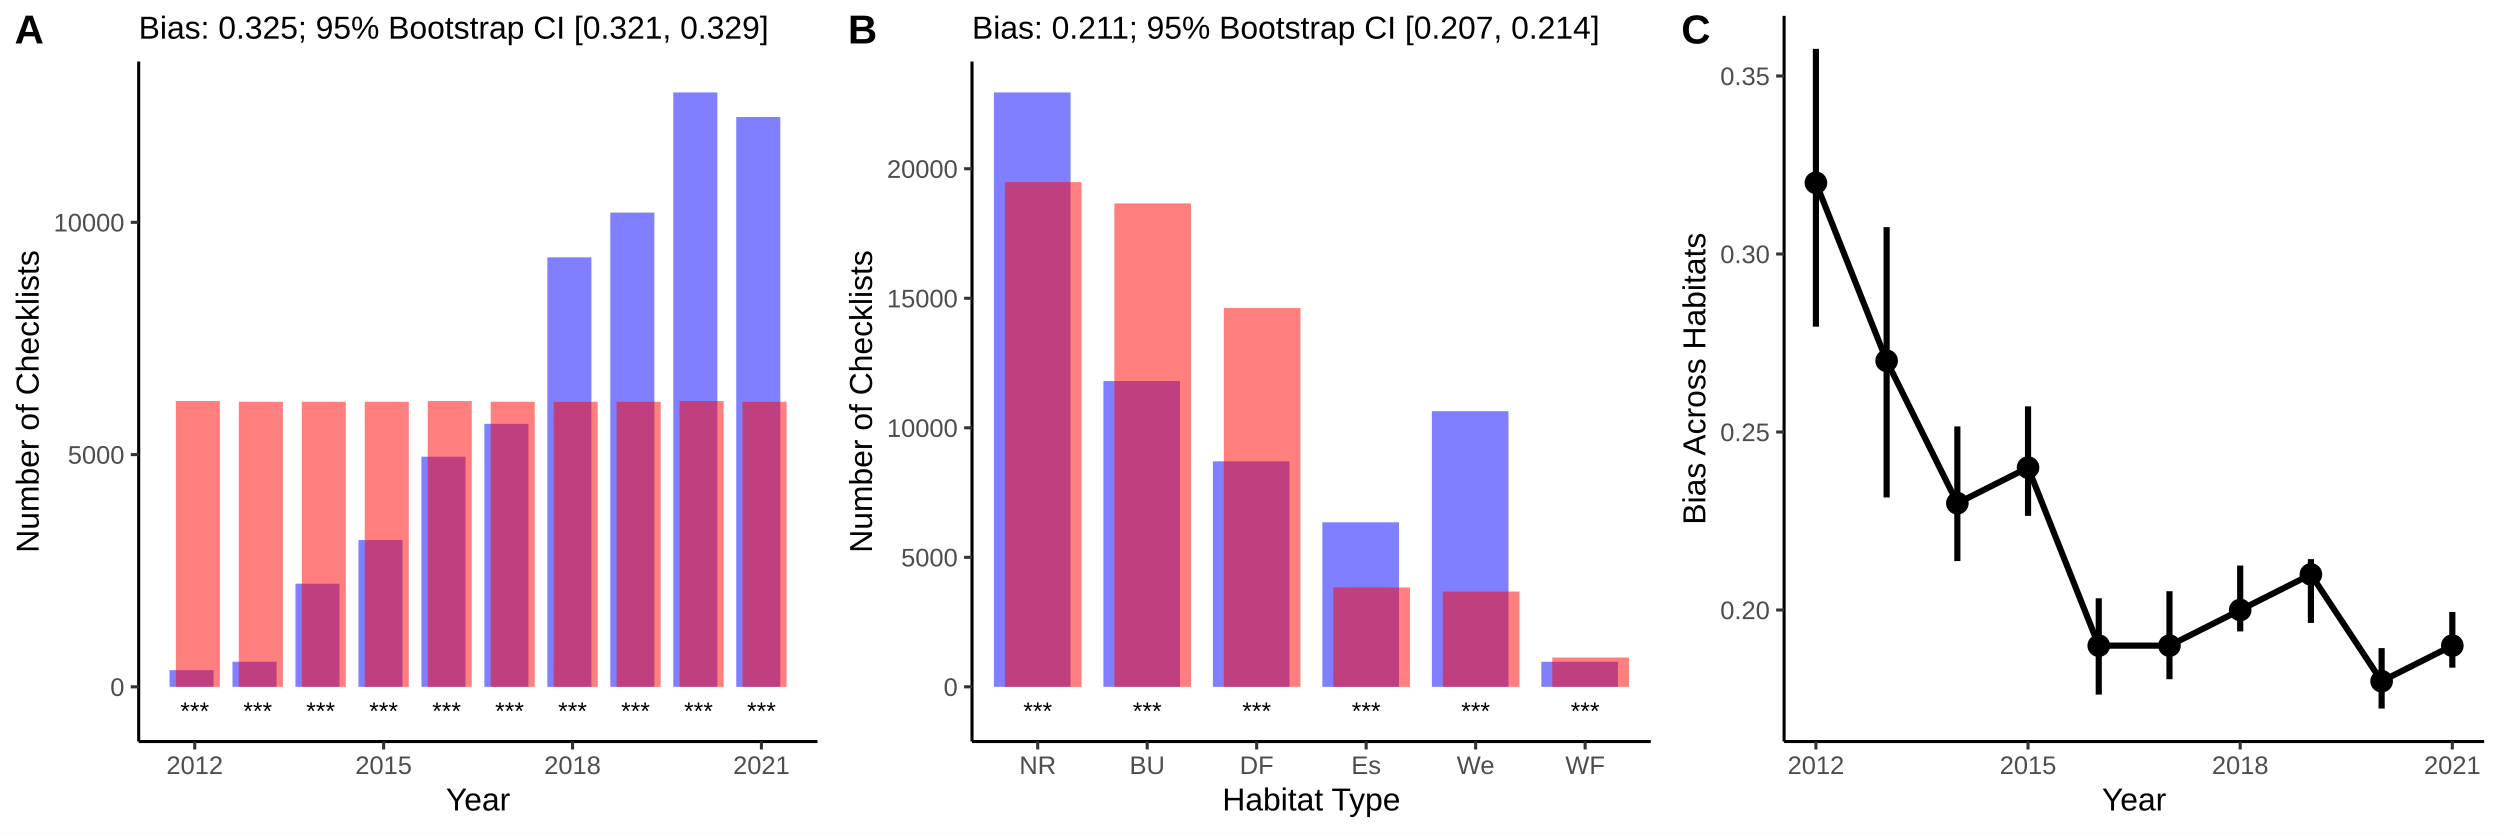
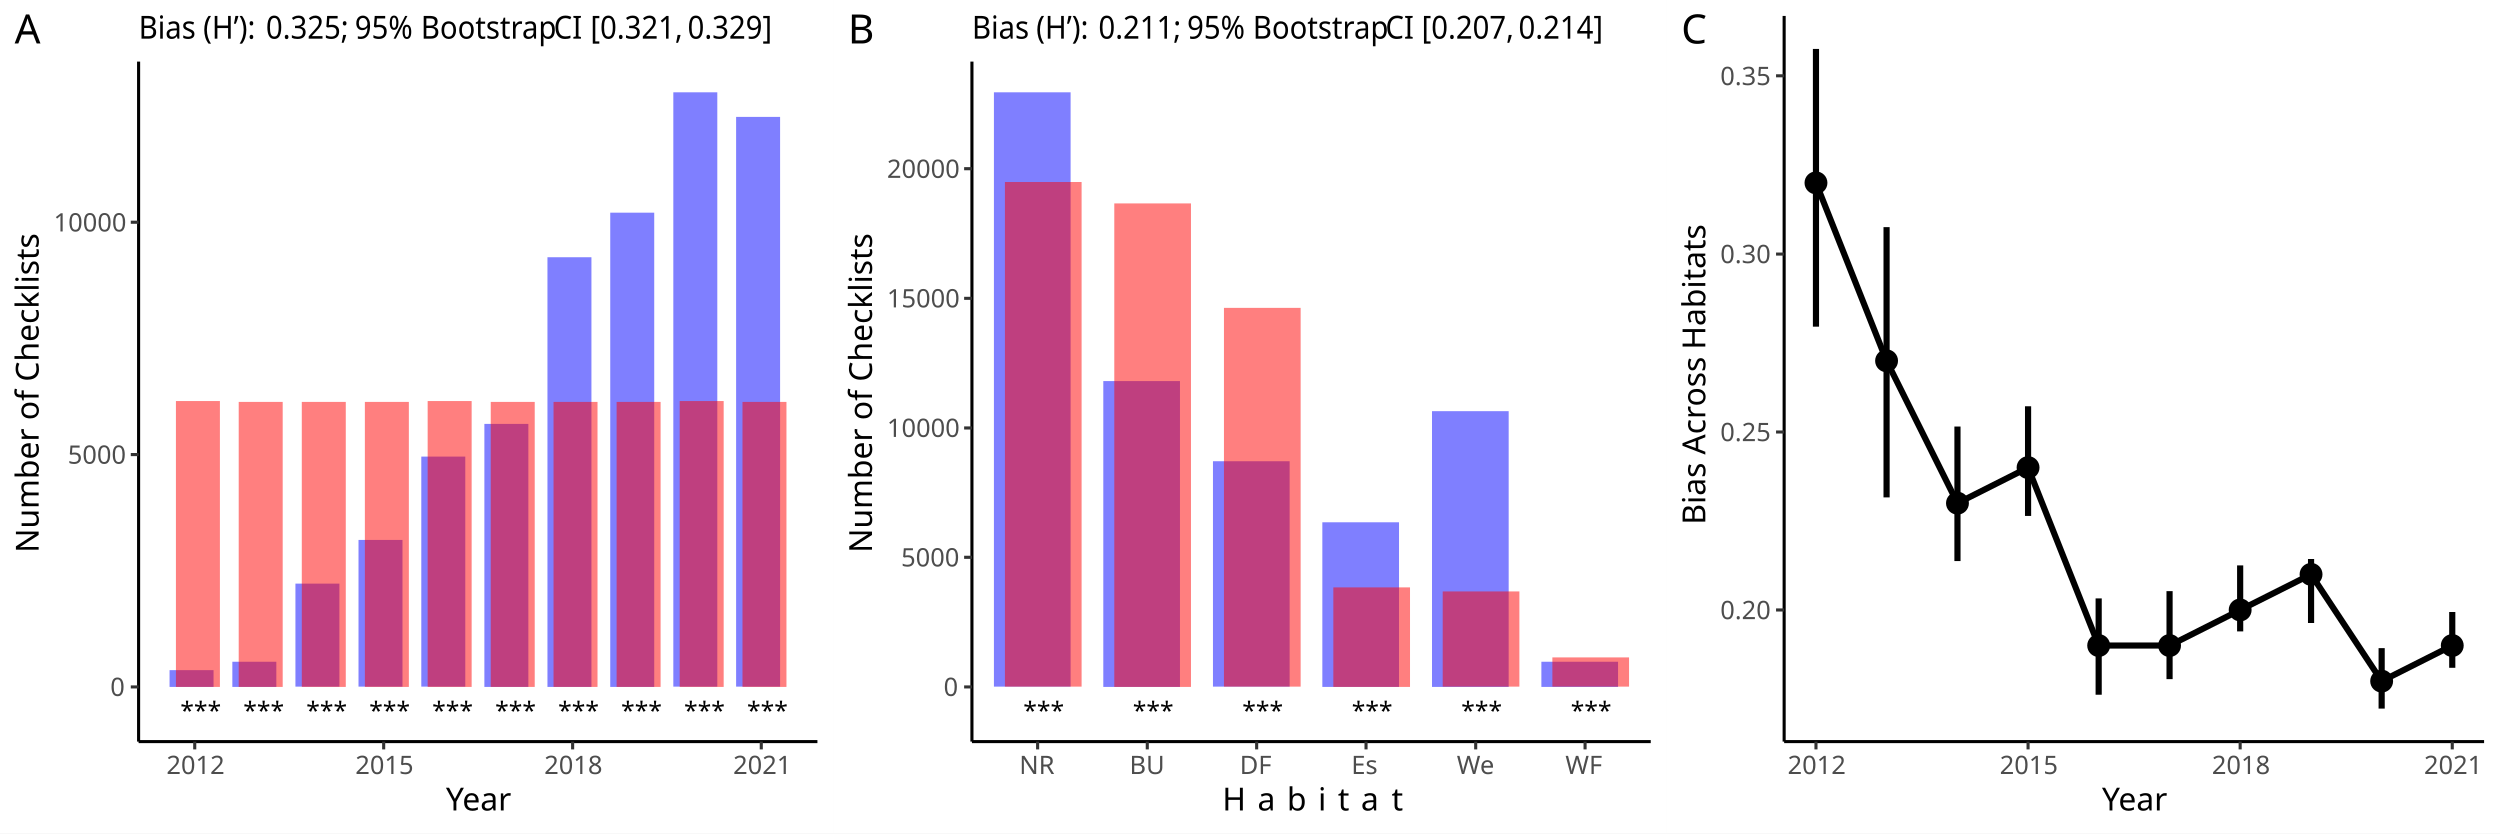
- <svg xmlns="http://www.w3.org/2000/svg" class="svglite" width="864.00pt" height="288.00pt" viewBox="0 0 864.00 288.00">
-   <defs>
-     <style type="text/css">
-     .svglite line, .svglite polyline, .svglite polygon, .svglite path, .svglite rect, .svglite circle {
-       fill: none;
-       stroke: #000000;
-       stroke-linecap: round;
-       stroke-linejoin: round;
-       stroke-miterlimit: 10.00;
-     }
-     .svglite text {
-       white-space: pre;
-     }
-   </style>
-   </defs>
-   <rect width="100%" height="100%" style="stroke: none; fill: none;" />
-   <defs>
-     <clipPath id="cpMC4wMHw4NjQuMDB8MC4wMHwyODguMDA=">
-       <rect x="0.00" y="0.00" width="864.00" height="288.00" />
-     </clipPath>
-   </defs>
-   <g clip-path="url(#cpMC4wMHw4NjQuMDB8MC4wMHwyODguMDA=)">
- </g>
-   <defs>
-     <clipPath id="cpMC4wMHwyODguMDB8MC4wMHwyODguMDA=">
-       <rect x="0.00" y="0.00" width="288.00" height="288.00" />
-     </clipPath>
-   </defs>
-   <g clip-path="url(#cpMC4wMHwyODguMDB8MC4wMHwyODguMDA=)">
-     <rect x="0.00" y="0.00" width="288.00" height="288.00" style="stroke-width: 1.07; stroke: #FFFFFF; fill: #FFFFFF;" />
-   </g>
-   <g clip-path="url(#cpMC4wMHw4NjQuMDB8MC4wMHwyODguMDA=)">
- </g>
-   <defs>
-     <clipPath id="cpNDcuOTN8MjgyLjUyfDIxLjI2fDI1Ni4yNw==">
-       <rect x="47.93" y="21.26" width="234.59" height="235.02" />
-     </clipPath>
-   </defs>
-   <g clip-path="url(#cpNDcuOTN8MjgyLjUyfDIxLjI2fDI1Ni4yNw==)">
-     <rect x="47.93" y="21.26" width="234.59" height="235.02" style="stroke-width: 1.07; stroke: none; fill: #FFFFFF;" />
-     <rect x="58.59" y="231.61" width="15.23" height="5.76" style="stroke-width: 1.07; stroke: none; stroke-linecap: butt; stroke-linejoin: miter; fill: #0000FF; fill-opacity: 0.50;" />
-     <rect x="80.35" y="228.70" width="15.23" height="8.67" style="stroke-width: 1.07; stroke: none; stroke-linecap: butt; stroke-linejoin: miter; fill: #0000FF; fill-opacity: 0.50;" />
-     <rect x="102.11" y="201.72" width="15.23" height="35.65" style="stroke-width: 1.07; stroke: none; stroke-linecap: butt; stroke-linejoin: miter; fill: #0000FF; fill-opacity: 0.50;" />
-     <rect x="123.88" y="186.64" width="15.23" height="50.73" style="stroke-width: 1.07; stroke: none; stroke-linecap: butt; stroke-linejoin: miter; fill: #0000FF; fill-opacity: 0.50;" />
-     <rect x="145.64" y="157.84" width="15.23" height="79.53" style="stroke-width: 1.07; stroke: none; stroke-linecap: butt; stroke-linejoin: miter; fill: #0000FF; fill-opacity: 0.50;" />
-     <rect x="167.40" y="146.48" width="15.23" height="90.89" style="stroke-width: 1.07; stroke: none; stroke-linecap: butt; stroke-linejoin: miter; fill: #0000FF; fill-opacity: 0.50;" />
-     <rect x="189.16" y="88.93" width="15.23" height="148.45" style="stroke-width: 1.07; stroke: none; stroke-linecap: butt; stroke-linejoin: miter; fill: #0000FF; fill-opacity: 0.50;" />
-     <rect x="210.92" y="73.47" width="15.23" height="163.90" style="stroke-width: 1.07; stroke: none; stroke-linecap: butt; stroke-linejoin: miter; fill: #0000FF; fill-opacity: 0.50;" />
-     <rect x="232.69" y="31.94" width="15.23" height="205.43" style="stroke-width: 1.07; stroke: none; stroke-linecap: butt; stroke-linejoin: miter; fill: #0000FF; fill-opacity: 0.50;" />
-     <rect x="254.45" y="40.45" width="15.23" height="196.93" style="stroke-width: 1.07; stroke: none; stroke-linecap: butt; stroke-linejoin: miter; fill: #0000FF; fill-opacity: 0.50;" />
-     <rect x="60.77" y="138.59" width="15.23" height="98.78" style="stroke-width: 1.07; stroke: none; stroke-linecap: butt; stroke-linejoin: miter; fill: #FF0000; fill-opacity: 0.50;" />
-     <rect x="82.53" y="138.86" width="15.23" height="98.51" style="stroke-width: 1.07; stroke: none; stroke-linecap: butt; stroke-linejoin: miter; fill: #FF0000; fill-opacity: 0.50;" />
-     <rect x="104.29" y="138.86" width="15.23" height="98.51" style="stroke-width: 1.07; stroke: none; stroke-linecap: butt; stroke-linejoin: miter; fill: #FF0000; fill-opacity: 0.50;" />
-     <rect x="126.05" y="138.86" width="15.23" height="98.51" style="stroke-width: 1.07; stroke: none; stroke-linecap: butt; stroke-linejoin: miter; fill: #FF0000; fill-opacity: 0.50;" />
-     <rect x="147.81" y="138.59" width="15.23" height="98.78" style="stroke-width: 1.07; stroke: none; stroke-linecap: butt; stroke-linejoin: miter; fill: #FF0000; fill-opacity: 0.50;" />
-     <rect x="169.58" y="138.86" width="15.23" height="98.51" style="stroke-width: 1.07; stroke: none; stroke-linecap: butt; stroke-linejoin: miter; fill: #FF0000; fill-opacity: 0.50;" />
-     <rect x="191.34" y="138.86" width="15.23" height="98.51" style="stroke-width: 1.07; stroke: none; stroke-linecap: butt; stroke-linejoin: miter; fill: #FF0000; fill-opacity: 0.50;" />
-     <rect x="213.10" y="138.86" width="15.23" height="98.51" style="stroke-width: 1.07; stroke: none; stroke-linecap: butt; stroke-linejoin: miter; fill: #FF0000; fill-opacity: 0.50;" />
-     <rect x="234.86" y="138.59" width="15.23" height="98.78" style="stroke-width: 1.07; stroke: none; stroke-linecap: butt; stroke-linejoin: miter; fill: #FF0000; fill-opacity: 0.50;" />
-     <rect x="256.62" y="138.86" width="15.23" height="98.51" style="stroke-width: 1.07; stroke: none; stroke-linecap: butt; stroke-linejoin: miter; fill: #FF0000; fill-opacity: 0.50;" />
-     <text x="67.30" y="248.65" text-anchor="middle" style="font-size: 8.54px; font-family: &quot;Arial&quot;;" textLength="9.96px" lengthAdjust="spacingAndGlyphs">***</text>
-     <text x="89.06" y="248.65" text-anchor="middle" style="font-size: 8.54px; font-family: &quot;Arial&quot;;" textLength="9.96px" lengthAdjust="spacingAndGlyphs">***</text>
-     <text x="110.82" y="248.65" text-anchor="middle" style="font-size: 8.54px; font-family: &quot;Arial&quot;;" textLength="9.96px" lengthAdjust="spacingAndGlyphs">***</text>
-     <text x="132.58" y="248.65" text-anchor="middle" style="font-size: 8.54px; font-family: &quot;Arial&quot;;" textLength="9.96px" lengthAdjust="spacingAndGlyphs">***</text>
-     <text x="154.34" y="248.65" text-anchor="middle" style="font-size: 8.54px; font-family: &quot;Arial&quot;;" textLength="9.96px" lengthAdjust="spacingAndGlyphs">***</text>
-     <text x="176.10" y="248.65" text-anchor="middle" style="font-size: 8.54px; font-family: &quot;Arial&quot;;" textLength="9.96px" lengthAdjust="spacingAndGlyphs">***</text>
-     <text x="197.87" y="248.65" text-anchor="middle" style="font-size: 8.54px; font-family: &quot;Arial&quot;;" textLength="9.96px" lengthAdjust="spacingAndGlyphs">***</text>
-     <text x="219.63" y="248.65" text-anchor="middle" style="font-size: 8.54px; font-family: &quot;Arial&quot;;" textLength="9.96px" lengthAdjust="spacingAndGlyphs">***</text>
-     <text x="241.39" y="248.65" text-anchor="middle" style="font-size: 8.54px; font-family: &quot;Arial&quot;;" textLength="9.96px" lengthAdjust="spacingAndGlyphs">***</text>
-     <text x="263.15" y="248.65" text-anchor="middle" style="font-size: 8.54px; font-family: &quot;Arial&quot;;" textLength="9.96px" lengthAdjust="spacingAndGlyphs">***</text>
-   </g>
-   <g clip-path="url(#cpMC4wMHw4NjQuMDB8MC4wMHwyODguMDA=)">
-     <polyline points="47.93,256.27 47.93,21.26 " style="stroke-width: 1.07; stroke-linecap: butt;" />
-     <text x="43.00" y="240.52" text-anchor="end" style="font-size: 8.80px;fill: #4D4D4D; font-family: &quot;Arial&quot;;" textLength="4.90px" lengthAdjust="spacingAndGlyphs">0</text>
-     <text x="43.00" y="160.26" text-anchor="end" style="font-size: 8.80px;fill: #4D4D4D; font-family: &quot;Arial&quot;;" textLength="19.58px" lengthAdjust="spacingAndGlyphs">5000</text>
-     <text x="43.00" y="79.99" text-anchor="end" style="font-size: 8.80px;fill: #4D4D4D; font-family: &quot;Arial&quot;;" textLength="24.48px" lengthAdjust="spacingAndGlyphs">10000</text>
-     <polyline points="45.19,237.37 47.93,237.37 " style="stroke-width: 1.07; stroke: #333333; stroke-linecap: butt;" />
-     <polyline points="45.19,157.11 47.93,157.11 " style="stroke-width: 1.07; stroke: #333333; stroke-linecap: butt;" />
-     <polyline points="45.19,76.84 47.93,76.84 " style="stroke-width: 1.07; stroke: #333333; stroke-linecap: butt;" />
-     <polyline points="47.93,256.27 282.52,256.27 " style="stroke-width: 1.07; stroke-linecap: butt;" />
-     <polyline points="67.30,259.01 67.30,256.27 " style="stroke-width: 1.07; stroke: #333333; stroke-linecap: butt;" />
-     <polyline points="132.58,259.01 132.58,256.27 " style="stroke-width: 1.07; stroke: #333333; stroke-linecap: butt;" />
-     <polyline points="197.87,259.01 197.87,256.27 " style="stroke-width: 1.07; stroke: #333333; stroke-linecap: butt;" />
-     <polyline points="263.15,259.01 263.15,256.27 " style="stroke-width: 1.07; stroke: #333333; stroke-linecap: butt;" />
-     <text x="67.30" y="267.50" text-anchor="middle" style="font-size: 8.80px;fill: #4D4D4D; font-family: &quot;Arial&quot;;" textLength="19.58px" lengthAdjust="spacingAndGlyphs">2012</text>
-     <text x="132.58" y="267.50" text-anchor="middle" style="font-size: 8.80px;fill: #4D4D4D; font-family: &quot;Arial&quot;;" textLength="19.58px" lengthAdjust="spacingAndGlyphs">2015</text>
-     <text x="197.87" y="267.50" text-anchor="middle" style="font-size: 8.80px;fill: #4D4D4D; font-family: &quot;Arial&quot;;" textLength="19.58px" lengthAdjust="spacingAndGlyphs">2018</text>
-     <text x="263.15" y="267.50" text-anchor="middle" style="font-size: 8.80px;fill: #4D4D4D; font-family: &quot;Arial&quot;;" textLength="19.58px" lengthAdjust="spacingAndGlyphs">2021</text>
-     <text x="165.22" y="280.10" text-anchor="middle" style="font-size: 11.00px; font-family: &quot;Arial&quot;;" textLength="22.23px" lengthAdjust="spacingAndGlyphs">Year</text>
-     <text transform="translate(13.36,138.76) rotate(-90)" text-anchor="middle" style="font-size: 11.00px; font-family: &quot;Arial&quot;;" textLength="104.56px" lengthAdjust="spacingAndGlyphs">Number of Checklists</text>
-     <text x="47.93" y="13.36" style="font-size: 11.00px; font-family: &quot;Arial&quot;;" textLength="217.81px" lengthAdjust="spacingAndGlyphs">Bias: 0.325; 95% Bootstrap CI [0.321, 0.329]</text>
-     <text x="5.05" y="15.03" style="font-size: 14.00px; font-weight: bold; font-family: &quot;Arial&quot;;" textLength="10.11px" lengthAdjust="spacingAndGlyphs">A</text>
-   </g>
-   <defs>
-     <clipPath id="cpMjg4LjAwfDU3Ni4wMHwwLjAwfDI4OC4wMA==">
-       <rect x="288.00" y="0.00" width="288.00" height="288.00" />
-     </clipPath>
-   </defs>
-   <g clip-path="url(#cpMjg4LjAwfDU3Ni4wMHwwLjAwfDI4OC4wMA==)">
-     <rect x="288.00" y="0.00" width="288.00" height="288.00" style="stroke-width: 1.07; stroke: #FFFFFF; fill: #FFFFFF;" />
-   </g>
-   <g clip-path="url(#cpMC4wMHw4NjQuMDB8MC4wMHwyODguMDA=)">
- </g>
-   <defs>
-     <clipPath id="cpMzM1LjkzfDU3MC41MnwyMS4yNnwyNTYuMjc=">
-       <rect x="335.93" y="21.26" width="234.59" height="235.02" />
-     </clipPath>
-   </defs>
-   <g clip-path="url(#cpMzM1LjkzfDU3MC41MnwyMS4yNnwyNTYuMjc=)">
-     <rect x="335.93" y="21.26" width="234.59" height="235.02" style="stroke-width: 1.07; stroke: none; fill: #FFFFFF;" />
-     <rect x="381.33" y="131.69" width="26.49" height="105.68" style="stroke-width: 1.07; stroke: none; stroke-linecap: butt; stroke-linejoin: miter; fill: #0000FF; fill-opacity: 0.50;" />
-     <rect x="419.17" y="159.43" width="26.49" height="77.95" style="stroke-width: 1.07; stroke: none; stroke-linecap: butt; stroke-linejoin: miter; fill: #0000FF; fill-opacity: 0.50;" />
-     <rect x="457.01" y="180.51" width="26.49" height="56.87" style="stroke-width: 1.07; stroke: none; stroke-linecap: butt; stroke-linejoin: miter; fill: #0000FF; fill-opacity: 0.50;" />
-     <rect x="343.50" y="31.94" width="26.49" height="205.43" style="stroke-width: 1.07; stroke: none; stroke-linecap: butt; stroke-linejoin: miter; fill: #0000FF; fill-opacity: 0.50;" />
-     <rect x="532.68" y="228.71" width="26.49" height="8.66" style="stroke-width: 1.07; stroke: none; stroke-linecap: butt; stroke-linejoin: miter; fill: #0000FF; fill-opacity: 0.50;" />
-     <rect x="494.85" y="142.11" width="26.49" height="95.26" style="stroke-width: 1.07; stroke: none; stroke-linecap: butt; stroke-linejoin: miter; fill: #0000FF; fill-opacity: 0.50;" />
-     <rect x="385.12" y="70.29" width="26.49" height="167.08" style="stroke-width: 1.07; stroke: none; stroke-linecap: butt; stroke-linejoin: miter; fill: #FF0000; fill-opacity: 0.50;" />
-     <rect x="422.95" y="106.45" width="26.49" height="130.92" style="stroke-width: 1.07; stroke: none; stroke-linecap: butt; stroke-linejoin: miter; fill: #FF0000; fill-opacity: 0.50;" />
-     <rect x="460.79" y="203.03" width="26.49" height="34.35" style="stroke-width: 1.07; stroke: none; stroke-linecap: butt; stroke-linejoin: miter; fill: #FF0000; fill-opacity: 0.50;" />
-     <rect x="347.28" y="62.94" width="26.49" height="174.44" style="stroke-width: 1.07; stroke: none; stroke-linecap: butt; stroke-linejoin: miter; fill: #FF0000; fill-opacity: 0.50;" />
-     <rect x="536.47" y="227.24" width="26.49" height="10.13" style="stroke-width: 1.07; stroke: none; stroke-linecap: butt; stroke-linejoin: miter; fill: #FF0000; fill-opacity: 0.50;" />
-     <rect x="498.63" y="204.44" width="26.49" height="32.93" style="stroke-width: 1.07; stroke: none; stroke-linecap: butt; stroke-linejoin: miter; fill: #FF0000; fill-opacity: 0.50;" />
-     <text x="358.63" y="248.65" text-anchor="middle" style="font-size: 8.54px; font-family: &quot;Arial&quot;;" textLength="9.96px" lengthAdjust="spacingAndGlyphs">***</text>
-     <text x="396.47" y="248.65" text-anchor="middle" style="font-size: 8.54px; font-family: &quot;Arial&quot;;" textLength="9.96px" lengthAdjust="spacingAndGlyphs">***</text>
-     <text x="434.31" y="248.65" text-anchor="middle" style="font-size: 8.54px; font-family: &quot;Arial&quot;;" textLength="9.96px" lengthAdjust="spacingAndGlyphs">***</text>
-     <text x="472.14" y="248.65" text-anchor="middle" style="font-size: 8.54px; font-family: &quot;Arial&quot;;" textLength="9.96px" lengthAdjust="spacingAndGlyphs">***</text>
-     <text x="509.98" y="248.65" text-anchor="middle" style="font-size: 8.54px; font-family: &quot;Arial&quot;;" textLength="9.96px" lengthAdjust="spacingAndGlyphs">***</text>
-     <text x="547.82" y="248.65" text-anchor="middle" style="font-size: 8.54px; font-family: &quot;Arial&quot;;" textLength="9.96px" lengthAdjust="spacingAndGlyphs">***</text>
-   </g>
-   <g clip-path="url(#cpMC4wMHw4NjQuMDB8MC4wMHwyODguMDA=)">
-     <polyline points="335.93,256.27 335.93,21.26 " style="stroke-width: 1.07; stroke-linecap: butt;" />
-     <text x="331.00" y="240.52" text-anchor="end" style="font-size: 8.80px;fill: #4D4D4D; font-family: &quot;Arial&quot;;" textLength="4.90px" lengthAdjust="spacingAndGlyphs">0</text>
-     <text x="331.00" y="195.76" text-anchor="end" style="font-size: 8.80px;fill: #4D4D4D; font-family: &quot;Arial&quot;;" textLength="19.58px" lengthAdjust="spacingAndGlyphs">5000</text>
-     <text x="331.00" y="151.00" text-anchor="end" style="font-size: 8.80px;fill: #4D4D4D; font-family: &quot;Arial&quot;;" textLength="24.48px" lengthAdjust="spacingAndGlyphs">10000</text>
-     <text x="331.00" y="106.23" text-anchor="end" style="font-size: 8.80px;fill: #4D4D4D; font-family: &quot;Arial&quot;;" textLength="24.48px" lengthAdjust="spacingAndGlyphs">15000</text>
-     <text x="331.00" y="61.47" text-anchor="end" style="font-size: 8.80px;fill: #4D4D4D; font-family: &quot;Arial&quot;;" textLength="24.48px" lengthAdjust="spacingAndGlyphs">20000</text>
-     <polyline points="333.19,237.37 335.93,237.37 " style="stroke-width: 1.07; stroke: #333333; stroke-linecap: butt;" />
-     <polyline points="333.19,192.61 335.93,192.61 " style="stroke-width: 1.07; stroke: #333333; stroke-linecap: butt;" />
-     <polyline points="333.19,147.85 335.93,147.85 " style="stroke-width: 1.07; stroke: #333333; stroke-linecap: butt;" />
-     <polyline points="333.19,103.08 335.93,103.08 " style="stroke-width: 1.07; stroke: #333333; stroke-linecap: butt;" />
-     <polyline points="333.19,58.32 335.93,58.32 " style="stroke-width: 1.07; stroke: #333333; stroke-linecap: butt;" />
-     <polyline points="335.93,256.27 570.52,256.27 " style="stroke-width: 1.07; stroke-linecap: butt;" />
-     <polyline points="358.63,259.01 358.63,256.27 " style="stroke-width: 1.07; stroke: #333333; stroke-linecap: butt;" />
-     <polyline points="396.47,259.01 396.47,256.27 " style="stroke-width: 1.07; stroke: #333333; stroke-linecap: butt;" />
-     <polyline points="434.31,259.01 434.31,256.27 " style="stroke-width: 1.07; stroke: #333333; stroke-linecap: butt;" />
-     <polyline points="472.14,259.01 472.14,256.27 " style="stroke-width: 1.07; stroke: #333333; stroke-linecap: butt;" />
-     <polyline points="509.98,259.01 509.98,256.27 " style="stroke-width: 1.07; stroke: #333333; stroke-linecap: butt;" />
-     <polyline points="547.82,259.01 547.82,256.27 " style="stroke-width: 1.07; stroke: #333333; stroke-linecap: butt;" />
-     <text x="358.63" y="267.50" text-anchor="middle" style="font-size: 8.80px;fill: #4D4D4D; font-family: &quot;Arial&quot;;" textLength="12.70px" lengthAdjust="spacingAndGlyphs">NR</text>
-     <text x="396.47" y="267.50" text-anchor="middle" style="font-size: 8.80px;fill: #4D4D4D; font-family: &quot;Arial&quot;;" textLength="12.22px" lengthAdjust="spacingAndGlyphs">BU</text>
-     <text x="434.31" y="267.50" text-anchor="middle" style="font-size: 8.80px;fill: #4D4D4D; font-family: &quot;Arial&quot;;" textLength="11.72px" lengthAdjust="spacingAndGlyphs">DF</text>
-     <text x="472.14" y="267.50" text-anchor="middle" style="font-size: 8.80px;fill: #4D4D4D; font-family: &quot;Arial&quot;;" textLength="10.27px" lengthAdjust="spacingAndGlyphs">Es</text>
-     <text x="509.98" y="267.50" text-anchor="middle" style="font-size: 8.80px;fill: #4D4D4D; font-family: &quot;Arial&quot;;" textLength="13.04px" lengthAdjust="spacingAndGlyphs">We</text>
-     <text x="547.82" y="267.50" text-anchor="middle" style="font-size: 8.80px;fill: #4D4D4D; font-family: &quot;Arial&quot;;" textLength="13.67px" lengthAdjust="spacingAndGlyphs">WF</text>
-     <text x="453.22" y="280.10" text-anchor="middle" style="font-size: 11.00px; font-family: &quot;Arial&quot;;" textLength="61.57px" lengthAdjust="spacingAndGlyphs">Habitat Type</text>
-     <text transform="translate(301.36,138.76) rotate(-90)" text-anchor="middle" style="font-size: 11.00px; font-family: &quot;Arial&quot;;" textLength="104.56px" lengthAdjust="spacingAndGlyphs">Number of Checklists</text>
-     <text x="335.93" y="13.36" style="font-size: 11.00px; font-family: &quot;Arial&quot;;" textLength="216.99px" lengthAdjust="spacingAndGlyphs">Bias: 0.211; 95% Bootstrap CI [0.207, 0.214]</text>
-     <text x="293.05" y="15.03" style="font-size: 14.00px; font-weight: bold; font-family: &quot;Arial&quot;;" textLength="10.11px" lengthAdjust="spacingAndGlyphs">B</text>
-   </g>
-   <defs>
-     <clipPath id="cpNTc2LjAwfDg2NC4wMHwwLjAwfDI4OC4wMA==">
-       <rect x="576.00" y="0.00" width="288.00" height="288.00" />
-     </clipPath>
-   </defs>
-   <g clip-path="url(#cpNTc2LjAwfDg2NC4wMHwwLjAwfDI4OC4wMA==)">
-     <rect x="576.00" y="0.00" width="288.00" height="288.00" style="stroke-width: 1.07; stroke: #FFFFFF; fill: #FFFFFF;" />
-   </g>
-   <g clip-path="url(#cpMC4wMHw4NjQuMDB8MC4wMHwyODguMDA=)">
- </g>
-   <defs>
-     <clipPath id="cpNjE2LjU4fDg1OC41Mnw1LjQ4fDI1Ni4yNw==">
-       <rect x="616.58" y="5.48" width="241.94" height="250.79" />
-     </clipPath>
-   </defs>
-   <g clip-path="url(#cpNjE2LjU4fDg1OC41Mnw1LjQ4fDI1Ni4yNw==)">
-     <rect x="616.58" y="5.48" width="241.94" height="250.79" style="stroke-width: 1.07; stroke: none; fill: #FFFFFF;" />
-     <circle cx="627.58" cy="63.17" r="3.56" style="stroke-width: 0.71; fill: #000000;" />
-     <circle cx="652.02" cy="124.69" r="3.56" style="stroke-width: 0.71; fill: #000000;" />
-     <circle cx="676.46" cy="173.91" r="3.56" style="stroke-width: 0.71; fill: #000000;" />
-     <circle cx="700.89" cy="161.60" r="3.56" style="stroke-width: 0.71; fill: #000000;" />
-     <circle cx="725.33" cy="223.13" r="3.56" style="stroke-width: 0.71; fill: #000000;" />
-     <circle cx="749.77" cy="223.13" r="3.56" style="stroke-width: 0.71; fill: #000000;" />
-     <circle cx="774.21" cy="210.82" r="3.56" style="stroke-width: 0.71; fill: #000000;" />
-     <circle cx="798.65" cy="198.52" r="3.56" style="stroke-width: 0.71; fill: #000000;" />
-     <circle cx="823.09" cy="235.43" r="3.56" style="stroke-width: 0.71; fill: #000000;" />
-     <circle cx="847.52" cy="223.13" r="3.56" style="stroke-width: 0.71; fill: #000000;" />
-     <polyline points="627.58,63.17 652.02,124.69 676.46,173.91 700.89,161.60 725.33,223.13 749.77,223.13 774.21,210.82 798.65,198.52 823.09,235.43 847.52,223.13 " style="stroke-width: 2.13; stroke-linecap: butt;" />
-     <polyline points="627.58,16.88 627.58,16.88 " style="stroke-width: 2.13; stroke-linecap: butt;" />
-     <polyline points="627.58,16.88 627.58,112.89 " style="stroke-width: 2.13; stroke-linecap: butt;" />
-     <polyline points="627.58,112.89 627.58,112.89 " style="stroke-width: 2.13; stroke-linecap: butt;" />
-     <polyline points="652.02,78.50 652.02,78.50 " style="stroke-width: 2.13; stroke-linecap: butt;" />
-     <polyline points="652.02,78.50 652.02,171.93 " style="stroke-width: 2.13; stroke-linecap: butt;" />
-     <polyline points="652.02,171.93 652.02,171.93 " style="stroke-width: 2.13; stroke-linecap: butt;" />
-     <polyline points="676.46,147.37 676.46,147.37 " style="stroke-width: 2.13; stroke-linecap: butt;" />
-     <polyline points="676.46,147.37 676.46,193.91 " style="stroke-width: 2.13; stroke-linecap: butt;" />
-     <polyline points="676.46,193.91 676.46,193.91 " style="stroke-width: 2.13; stroke-linecap: butt;" />
-     <polyline points="700.89,140.42 700.89,140.42 " style="stroke-width: 2.13; stroke-linecap: butt;" />
-     <polyline points="700.89,140.42 700.89,178.29 " style="stroke-width: 2.13; stroke-linecap: butt;" />
-     <polyline points="700.89,178.29 700.89,178.29 " style="stroke-width: 2.13; stroke-linecap: butt;" />
-     <polyline points="725.33,206.76 725.33,206.76 " style="stroke-width: 2.13; stroke-linecap: butt;" />
-     <polyline points="725.33,206.76 725.33,240.05 " style="stroke-width: 2.13; stroke-linecap: butt;" />
-     <polyline points="725.33,240.05 725.33,240.05 " style="stroke-width: 2.13; stroke-linecap: butt;" />
-     <polyline points="749.77,204.31 749.77,204.31 " style="stroke-width: 2.13; stroke-linecap: butt;" />
-     <polyline points="749.77,204.31 749.77,234.74 " style="stroke-width: 2.13; stroke-linecap: butt;" />
-     <polyline points="749.77,234.74 749.77,234.74 " style="stroke-width: 2.13; stroke-linecap: butt;" />
-     <polyline points="774.21,195.45 774.21,195.45 " style="stroke-width: 2.13; stroke-linecap: butt;" />
-     <polyline points="774.21,195.45 774.21,218.21 " style="stroke-width: 2.13; stroke-linecap: butt;" />
-     <polyline points="774.21,218.21 774.21,218.21 " style="stroke-width: 2.13; stroke-linecap: butt;" />
-     <polyline points="798.65,193.24 798.65,193.24 " style="stroke-width: 2.13; stroke-linecap: butt;" />
-     <polyline points="798.65,193.24 798.65,215.29 " style="stroke-width: 2.13; stroke-linecap: butt;" />
-     <polyline points="798.65,215.29 798.65,215.29 " style="stroke-width: 2.13; stroke-linecap: butt;" />
-     <polyline points="823.09,224.00 823.09,224.00 " style="stroke-width: 2.13; stroke-linecap: butt;" />
-     <polyline points="823.09,224.00 823.09,244.87 " style="stroke-width: 2.13; stroke-linecap: butt;" />
-     <polyline points="823.09,244.87 823.09,244.87 " style="stroke-width: 2.13; stroke-linecap: butt;" />
-     <polyline points="847.52,211.49 847.52,211.49 " style="stroke-width: 2.13; stroke-linecap: butt;" />
-     <polyline points="847.52,211.49 847.52,230.75 " style="stroke-width: 2.13; stroke-linecap: butt;" />
-     <polyline points="847.52,230.75 847.52,230.75 " style="stroke-width: 2.13; stroke-linecap: butt;" />
-   </g>
-   <g clip-path="url(#cpMC4wMHw4NjQuMDB8MC4wMHwyODguMDA=)">
-     <polyline points="616.58,256.27 616.58,5.48 " style="stroke-width: 1.07; stroke-linecap: butt;" />
-     <text x="611.65" y="213.97" text-anchor="end" style="font-size: 8.80px;fill: #4D4D4D; font-family: &quot;Arial&quot;;" textLength="17.14px" lengthAdjust="spacingAndGlyphs">0.20</text>
-     <text x="611.65" y="152.45" text-anchor="end" style="font-size: 8.80px;fill: #4D4D4D; font-family: &quot;Arial&quot;;" textLength="17.14px" lengthAdjust="spacingAndGlyphs">0.25</text>
-     <text x="611.65" y="90.93" text-anchor="end" style="font-size: 8.80px;fill: #4D4D4D; font-family: &quot;Arial&quot;;" textLength="17.14px" lengthAdjust="spacingAndGlyphs">0.30</text>
-     <text x="611.65" y="29.40" text-anchor="end" style="font-size: 8.80px;fill: #4D4D4D; font-family: &quot;Arial&quot;;" textLength="17.14px" lengthAdjust="spacingAndGlyphs">0.35</text>
-     <polyline points="613.84,210.82 616.58,210.82 " style="stroke-width: 1.07; stroke: #333333; stroke-linecap: butt;" />
-     <polyline points="613.84,149.30 616.58,149.30 " style="stroke-width: 1.07; stroke: #333333; stroke-linecap: butt;" />
-     <polyline points="613.84,87.78 616.58,87.78 " style="stroke-width: 1.07; stroke: #333333; stroke-linecap: butt;" />
-     <polyline points="613.84,26.25 616.58,26.25 " style="stroke-width: 1.07; stroke: #333333; stroke-linecap: butt;" />
-     <polyline points="616.58,256.27 858.52,256.27 " style="stroke-width: 1.07; stroke-linecap: butt;" />
-     <polyline points="627.58,259.01 627.58,256.27 " style="stroke-width: 1.07; stroke: #333333; stroke-linecap: butt;" />
-     <polyline points="700.89,259.01 700.89,256.27 " style="stroke-width: 1.07; stroke: #333333; stroke-linecap: butt;" />
-     <polyline points="774.21,259.01 774.21,256.27 " style="stroke-width: 1.07; stroke: #333333; stroke-linecap: butt;" />
-     <polyline points="847.52,259.01 847.52,256.27 " style="stroke-width: 1.07; stroke: #333333; stroke-linecap: butt;" />
-     <text x="627.58" y="267.50" text-anchor="middle" style="font-size: 8.80px;fill: #4D4D4D; font-family: &quot;Arial&quot;;" textLength="19.58px" lengthAdjust="spacingAndGlyphs">2012</text>
-     <text x="700.89" y="267.50" text-anchor="middle" style="font-size: 8.80px;fill: #4D4D4D; font-family: &quot;Arial&quot;;" textLength="19.58px" lengthAdjust="spacingAndGlyphs">2015</text>
-     <text x="774.21" y="267.50" text-anchor="middle" style="font-size: 8.80px;fill: #4D4D4D; font-family: &quot;Arial&quot;;" textLength="19.58px" lengthAdjust="spacingAndGlyphs">2018</text>
-     <text x="847.52" y="267.50" text-anchor="middle" style="font-size: 8.80px;fill: #4D4D4D; font-family: &quot;Arial&quot;;" textLength="19.58px" lengthAdjust="spacingAndGlyphs">2021</text>
-     <text x="737.55" y="280.10" text-anchor="middle" style="font-size: 11.00px; font-family: &quot;Arial&quot;;" textLength="22.23px" lengthAdjust="spacingAndGlyphs">Year</text>
-     <text transform="translate(589.36,130.88) rotate(-90)" text-anchor="middle" style="font-size: 11.00px; font-family: &quot;Arial&quot;;" textLength="100.90px" lengthAdjust="spacingAndGlyphs">Bias Across Habitats</text>
-     <text x="581.05" y="15.03" style="font-size: 14.00px; font-weight: bold; font-family: &quot;Arial&quot;;" textLength="10.11px" lengthAdjust="spacingAndGlyphs">C</text>
+ <svg xmlns="http://www.w3.org/2000/svg" xmlns:xlink="http://www.w3.org/1999/xlink" version="1.1" id="Layer_1" x="0px" y="0px" viewBox="0 0 864 288" style="enable-background:new 0 0 864 288;" xml:space="preserve">
+   <style type="text/css">
+ 	.st0{fill:none;}
+ 	.st1{clip-path:url(#SVGID_00000023980167522318876730000005229301762090751876_);}
+ 	.st2{fill:#FFFFFF;stroke:#FFFFFF;stroke-width:1.07;stroke-linecap:round;stroke-linejoin:round;stroke-miterlimit:10;}
+ 	.st3{clip-path:url(#SVGID_00000167381483372073516750000004367746907804759693_);}
+ 	.st4{fill:#FFFFFF;}
+ 	.st5{fill:#0000FF;fill-opacity:0.5;}
+ 	.st6{fill:#FF0000;fill-opacity:0.5;}
+ 	.st7{font-family:'ArialMT';}
+ 	.st8{font-size:8.54px;}
+ 	.st9{clip-path:url(#SVGID_00000021799637985298962530000006292843843862345899_);}
+ 	.st10{fill:none;stroke:#000000;stroke-width:1.07;stroke-linejoin:round;stroke-miterlimit:10;}
+ 	.st11{fill:#4D4D4D;}
+ 	.st12{font-size:8.8px;}
+ 	.st13{fill:none;stroke:#333333;stroke-width:1.07;stroke-linejoin:round;stroke-miterlimit:10;}
+ 	.st14{font-size:11px;}
+ 	.st15{enable-background:new    ;}
+ 	.st16{font-family:'Arial-BoldMT';}
+ 	.st17{font-size:14px;}
+ 	.st18{clip-path:url(#SVGID_00000174584722370548131770000017035883128919460249_);}
+ 	.st19{clip-path:url(#SVGID_00000115496930521441906080000009541230335108095118_);}
+ 	.st20{clip-path:url(#SVGID_00000124143563249060918710000008104626905384091580_);}
+ 	.st21{letter-spacing:4;}
+ 	.st22{clip-path:url(#SVGID_00000044151536653218674200000005567495383778112151_);}
+ 	.st23{clip-path:url(#SVGID_00000079474601148786723150000004796101272434043288_);}
+ 	.st24{stroke:#000000;stroke-width:0.71;stroke-linecap:round;stroke-linejoin:round;stroke-miterlimit:10;}
+ 	.st25{fill:none;stroke:#000000;stroke-width:2.13;stroke-linejoin:round;stroke-miterlimit:10;}
+ 	.st26{clip-path:url(#SVGID_00000043455881443425559400000002783596995959566775_);}
+ </style>
+   <rect y="0" class="st0" width="864" height="288" />
+   <g>
+     <defs>
+       <rect id="SVGID_1_" y="0" width="864" height="288" />
+     </defs>
+     <clipPath id="SVGID_00000176724256651064610830000015467293885671772095_">
+       <use xlink:href="#SVGID_1_" style="overflow:visible;" />
+     </clipPath>
+   </g>
+   <g>
+     <defs>
+       <rect id="SVGID_00000173848552288980569190000015336348906107849879_" y="0" width="288" height="288" />
+     </defs>
+     <clipPath id="SVGID_00000158708144399412442640000016301416431686273159_">
+       <use xlink:href="#SVGID_00000173848552288980569190000015336348906107849879_" style="overflow:visible;" />
+     </clipPath>
+     <g style="clip-path:url(#SVGID_00000158708144399412442640000016301416431686273159_);">
+       <rect y="0" class="st2" width="288" height="288" />
+     </g>
+   </g>
+   <g>
+     <defs>
+       <rect id="SVGID_00000028289524137451448730000008821478476173429662_" y="0" width="864" height="288" />
+     </defs>
+     <clipPath id="SVGID_00000021100164020113615590000011166835833129565628_">
+       <use xlink:href="#SVGID_00000028289524137451448730000008821478476173429662_" style="overflow:visible;" />
+     </clipPath>
+   </g>
+   <g>
+     <defs>
+       <rect id="SVGID_00000082329024139498188990000011617673046787383711_" x="47.9" y="21.3" width="234.6" height="235" />
+     </defs>
+     <clipPath id="SVGID_00000130638168995762866030000016349439171352900518_">
+       <use xlink:href="#SVGID_00000082329024139498188990000011617673046787383711_" style="overflow:visible;" />
+     </clipPath>
+     <g style="clip-path:url(#SVGID_00000130638168995762866030000016349439171352900518_);">
+       <rect x="47.9" y="21.3" class="st4" width="234.6" height="235" />
+       <rect x="58.6" y="231.6" class="st5" width="15.2" height="5.8" />
+       <rect x="80.3" y="228.7" class="st5" width="15.2" height="8.7" />
+       <rect x="102.1" y="201.7" class="st5" width="15.2" height="35.6" />
+       <rect x="123.9" y="186.6" class="st5" width="15.2" height="50.7" />
+       <rect x="145.6" y="157.8" class="st5" width="15.2" height="79.5" />
+       <rect x="167.4" y="146.5" class="st5" width="15.2" height="90.9" />
+       <rect x="189.2" y="88.9" class="st5" width="15.2" height="148.5" />
+       <rect x="210.9" y="73.5" class="st5" width="15.2" height="163.9" />
+       <rect x="232.7" y="31.9" class="st5" width="15.2" height="205.4" />
+       <rect x="254.4" y="40.4" class="st5" width="15.2" height="196.9" />
+       <rect x="60.8" y="138.6" class="st6" width="15.2" height="98.8" />
+       <rect x="82.5" y="138.9" class="st6" width="15.2" height="98.5" />
+       <rect x="104.3" y="138.9" class="st6" width="15.2" height="98.5" />
+       <rect x="126.1" y="138.9" class="st6" width="15.2" height="98.5" />
+       <rect x="147.8" y="138.6" class="st6" width="15.2" height="98.8" />
+       <rect x="169.6" y="138.9" class="st6" width="15.2" height="98.5" />
+       <rect x="191.3" y="138.9" class="st6" width="15.2" height="98.5" />
+       <rect x="213.1" y="138.9" class="st6" width="15.2" height="98.5" />
+       <rect x="234.9" y="138.6" class="st6" width="15.2" height="98.8" />
+       <rect x="256.6" y="138.9" class="st6" width="15.2" height="98.5" />
+       <text transform="matrix(1 0 0 1 62.3149 248.65)" class="st7 st8">***</text>
+       <text transform="matrix(1 0 0 1 84.0749 248.65)" class="st7 st8">***</text>
+       <text transform="matrix(1 0 0 1 105.8349 248.65)" class="st7 st8">***</text>
+       <text transform="matrix(1 0 0 1 127.5949 248.65)" class="st7 st8">***</text>
+       <text transform="matrix(1 0 0 1 149.3549 248.65)" class="st7 st8">***</text>
+       <text transform="matrix(1 0 0 1 171.1149 248.65)" class="st7 st8">***</text>
+       <text transform="matrix(1 0 0 1 192.8849 248.65)" class="st7 st8">***</text>
+       <text transform="matrix(1 0 0 1 214.6449 248.65)" class="st7 st8">***</text>
+       <text transform="matrix(1 0 0 1 236.4049 248.65)" class="st7 st8">***</text>
+       <text transform="matrix(1 0 0 1 258.1649 248.65)" class="st7 st8">***</text>
+     </g>
+   </g>
+   <g>
+     <defs>
+       <rect id="SVGID_00000018947026914181004870000016339851440183174552_" y="0" width="864" height="288" />
+     </defs>
+     <clipPath id="SVGID_00000103982522525350128570000014050048879075973524_">
+       <use xlink:href="#SVGID_00000018947026914181004870000016339851440183174552_" style="overflow:visible;" />
+     </clipPath>
+     <g style="clip-path:url(#SVGID_00000103982522525350128570000014050048879075973524_);">
+       <line class="st10" x1="47.9" y1="256.3" x2="47.9" y2="21.3" />
+       <rect x="38.1" y="233" class="st0" width="4.9" height="10.4" />
+       <text transform="matrix(1 0 0 1 38.106 240.52)" class="st11 st7 st12">0</text>
+       <rect x="23.4" y="152.7" class="st0" width="19.6" height="10.4" />
+       <text transform="matrix(1 0 0 1 23.4233 160.2602)" class="st11 st7 st12">5000</text>
+       <rect x="18.5" y="72.4" class="st0" width="24.5" height="10.4" />
+       <text transform="matrix(1 0 0 1 18.5293 79.9902)" class="st11 st7 st12">10000</text>
+       <line class="st13" x1="45.2" y1="237.4" x2="47.9" y2="237.4" />
+       <line class="st13" x1="45.2" y1="157.1" x2="47.9" y2="157.1" />
+       <line class="st13" x1="45.2" y1="76.8" x2="47.9" y2="76.8" />
+       <line class="st10" x1="47.9" y1="256.3" x2="282.5" y2="256.3" />
+       <line class="st13" x1="67.3" y1="259" x2="67.3" y2="256.3" />
+       <line class="st13" x1="132.6" y1="259" x2="132.6" y2="256.3" />
+       <line class="st13" x1="197.9" y1="259" x2="197.9" y2="256.3" />
+       <line class="st13" x1="263.1" y1="259" x2="263.1" y2="256.3" />
+       <rect x="57.5" y="259.9" class="st0" width="19.6" height="10.4" />
+       <text transform="matrix(1 0 0 1 57.5117 267.4999)" class="st11 st7 st12">2012</text>
+       <rect x="122.8" y="259.9" class="st0" width="19.6" height="10.4" />
+       <text transform="matrix(1 0 0 1 122.7915 267.4999)" class="st11 st7 st12">2015</text>
+       <rect x="188.1" y="259.9" class="st0" width="19.6" height="10.4" />
+       <text transform="matrix(1 0 0 1 188.0815 267.4999)" class="st11 st7 st12">2018</text>
+       <rect x="253.4" y="259.9" class="st0" width="19.6" height="10.4" />
+       <text transform="matrix(1 0 0 1 253.3618 267.4999)" class="st11 st7 st12">2021</text>
+       <text transform="matrix(1 0 0 1 154.1072 280.1)" class="st7 st14">Year</text>
+       <rect x="3.9" y="86.5" class="st0" width="13" height="104.5" />
+       <text transform="matrix(6.123234e-17 -1 1 6.123234e-17 13.3574 191.0268)" class="st7 st14">Number of Checklists</text>
+       <rect x="47.9" y="3.9" class="st0" width="217.8" height="13" />
+       <text transform="matrix(0.92 0 0 1 47.9302 13.3598)" class="st15">
+         <tspan x="0" y="0" class="st7 st14">Bias</tspan>
+         <tspan x="21.4" y="0" class="st7 st14"> </tspan>
+         <tspan x="24.2" y="0" class="st7 st14">(H’):</tspan>
+         <tspan x="45" y="0" class="st7 st14"> </tspan>
+         <tspan x="47.8" y="0" class="st7 st14">0.325;</tspan>
+         <tspan x="78.4" y="0" class="st7 st14"> </tspan>
+         <tspan x="81.2" y="0" class="st7 st14">95%</tspan>
+         <tspan x="103.2" y="0" class="st7 st14"> </tspan>
+         <tspan x="106" y="0" class="st7 st14">Bootstrap</tspan>
+         <tspan x="153.1" y="0" class="st7 st14"> </tspan>
+         <tspan x="155.9" y="0" class="st7 st14">CI</tspan>
+         <tspan x="166.9" y="0" class="st7 st14"> </tspan>
+         <tspan x="169.7" y="0" class="st7 st14">[0.321,</tspan>
+         <tspan x="203.4" y="0" class="st7 st14"> </tspan>
+         <tspan x="206.2" y="0" class="st7 st14">0.329]</tspan>
+       </text>
+       <rect x="5.1" y="3" class="st0" width="10.1" height="17.3" />
+       <text transform="matrix(1 0 0 1 5.0498 15.0302)" class="st16 st17">A</text>
+     </g>
+   </g>
+   <g>
+     <defs>
+       <rect id="SVGID_00000074411872731992238710000017923353942436373680_" x="288" y="0" width="288" height="288" />
+     </defs>
+     <clipPath id="SVGID_00000047747378657786119730000010722862545528119441_">
+       <use xlink:href="#SVGID_00000074411872731992238710000017923353942436373680_" style="overflow:visible;" />
+     </clipPath>
+     <g style="clip-path:url(#SVGID_00000047747378657786119730000010722862545528119441_);">
+       <rect x="288" y="0" class="st2" width="288" height="288" />
+     </g>
+   </g>
+   <g>
+     <defs>
+       <rect id="SVGID_00000082350539422462905550000005593139469600848539_" y="0" width="864" height="288" />
+     </defs>
+     <clipPath id="SVGID_00000072971272097567342700000002494820830350951827_">
+       <use xlink:href="#SVGID_00000082350539422462905550000005593139469600848539_" style="overflow:visible;" />
+     </clipPath>
+   </g>
+   <g>
+     <defs>
+       <rect id="SVGID_00000138532722894356688170000003464562384675587978_" x="335.9" y="21.3" width="234.6" height="235" />
+     </defs>
+     <clipPath id="SVGID_00000023257335751841871520000005873003074483559305_">
+       <use xlink:href="#SVGID_00000138532722894356688170000003464562384675587978_" style="overflow:visible;" />
+     </clipPath>
+     <g style="clip-path:url(#SVGID_00000023257335751841871520000005873003074483559305_);">
+       <rect x="335.9" y="21.3" class="st4" width="234.6" height="235" />
+       <rect x="381.3" y="131.7" class="st5" width="26.5" height="105.7" />
+       <rect x="419.2" y="159.4" class="st5" width="26.5" height="77.9" />
+       <rect x="457" y="180.5" class="st5" width="26.5" height="56.9" />
+       <rect x="343.5" y="31.9" class="st5" width="26.5" height="205.4" />
+       <rect x="532.7" y="228.7" class="st5" width="26.5" height="8.7" />
+       <rect x="494.9" y="142.1" class="st5" width="26.5" height="95.3" />
+       <rect x="385.1" y="70.3" class="st6" width="26.5" height="167.1" />
+       <rect x="423" y="106.4" class="st6" width="26.5" height="130.9" />
+       <rect x="460.8" y="203" class="st6" width="26.5" height="34.4" />
+       <rect x="347.3" y="62.9" class="st6" width="26.5" height="174.4" />
+       <rect x="536.5" y="227.2" class="st6" width="26.5" height="10.1" />
+       <rect x="498.6" y="204.4" class="st6" width="26.5" height="32.9" />
+       <text transform="matrix(1 0 0 1 353.6449 248.65)" class="st7 st8">***</text>
+       <text transform="matrix(1 0 0 1 391.4849 248.65)" class="st7 st8">***</text>
+       <text transform="matrix(1 0 0 1 429.3249 248.65)" class="st7 st8">***</text>
+       <text transform="matrix(1 0 0 1 467.1549 248.65)" class="st7 st8">***</text>
+       <text transform="matrix(1 0 0 1 504.9949 248.65)" class="st7 st8">***</text>
+       <text transform="matrix(1 0 0 1 542.8348 248.65)" class="st7 st8">***</text>
+     </g>
+   </g>
+   <g>
+     <defs>
+       <rect id="SVGID_00000066481512997118240540000001774529419288502952_" y="0" width="864" height="288" />
+     </defs>
+     <clipPath id="SVGID_00000032613158855137148020000013561658607020028069_">
+       <use xlink:href="#SVGID_00000066481512997118240540000001774529419288502952_" style="overflow:visible;" />
+     </clipPath>
+     <g style="clip-path:url(#SVGID_00000032613158855137148020000013561658607020028069_);">
+       <line class="st10" x1="335.9" y1="256.3" x2="335.9" y2="21.3" />
+       <rect x="326.1" y="233" class="st0" width="4.9" height="10.4" />
+       <text transform="matrix(1 0 0 1 326.1055 240.52)" class="st11 st7 st12">0</text>
+       <rect x="311.4" y="188.2" class="st0" width="19.6" height="10.4" />
+       <text transform="matrix(1 0 0 1 311.4238 195.7602)" class="st11 st7 st12">5000</text>
+       <rect x="306.5" y="143.4" class="st0" width="24.5" height="10.4" />
+       <text transform="matrix(1 0 0 1 306.5293 150.9999)" class="st11 st7 st12">10000</text>
+       <rect x="306.5" y="98.7" class="st0" width="24.5" height="10.4" />
+       <text transform="matrix(1 0 0 1 306.5293 106.2299)" class="st11 st7 st12">15000</text>
+       <rect x="306.5" y="53.9" class="st0" width="24.5" height="10.4" />
+       <text transform="matrix(1 0 0 1 306.5293 61.4701)" class="st11 st7 st12">20000</text>
+       <line class="st13" x1="333.2" y1="237.4" x2="335.9" y2="237.4" />
+       <line class="st13" x1="333.2" y1="192.6" x2="335.9" y2="192.6" />
+       <line class="st13" x1="333.2" y1="147.9" x2="335.9" y2="147.9" />
+       <line class="st13" x1="333.2" y1="103.1" x2="335.9" y2="103.1" />
+       <line class="st13" x1="333.2" y1="58.3" x2="335.9" y2="58.3" />
+       <line class="st10" x1="335.9" y1="256.3" x2="570.5" y2="256.3" />
+       <line class="st13" x1="358.6" y1="259" x2="358.6" y2="256.3" />
+       <line class="st13" x1="396.5" y1="259" x2="396.5" y2="256.3" />
+       <line class="st13" x1="434.3" y1="259" x2="434.3" y2="256.3" />
+       <line class="st13" x1="472.1" y1="259" x2="472.1" y2="256.3" />
+       <line class="st13" x1="510" y1="259" x2="510" y2="256.3" />
+       <line class="st13" x1="547.8" y1="259" x2="547.8" y2="256.3" />
+       <text transform="matrix(1 0 0 1 352.2749 267.5)" class="st11 st7 st12">NR</text>
+       <text transform="matrix(1 0 0 1 390.3577 267.5)" class="st11 st7 st12">BU</text>
+       <text transform="matrix(1 0 0 1 428.4448 267.5)" class="st11 st7 st12">DF</text>
+       <rect x="467" y="259.9" class="st0" width="10.3" height="10.4" />
+       <text transform="matrix(1 0 0 1 467.0049 267.4999)" class="st11 st7 st12">Es</text>
+       <text transform="matrix(1 0 0 1 503.4595 267.5)" class="st11 st7 st12">We</text>
+       <text transform="matrix(1 0 0 1 540.9794 267.5)" class="st11 st7 st12">WF</text>
+       <rect x="422.4" y="270.7" class="st0" width="61.6" height="13" />
+       <text transform="matrix(1 0 0 1 422.4414 280.1)" class="st15">
+         <tspan x="0" y="0" class="st7 st14 st21">Habita</tspan>
+         <tspan x="58.5" y="0" class="st7 st14">t </tspan>
+       </text>
+       <rect x="291.9" y="86.5" class="st0" width="13" height="104.5" />
+       <text transform="matrix(6.123234e-17 -1 1 6.123234e-17 301.3574 191.0268)" class="st7 st14">Number of Checklists</text>
+       <rect x="335.9" y="3.9" class="st0" width="217" height="13" />
+       <text transform="matrix(0.92 0 0 1 335.9297 13.3598)" class="st15">
+         <tspan x="0" y="0" class="st7 st14">Bias</tspan>
+         <tspan x="21.4" y="0" class="st7 st14"> </tspan>
+         <tspan x="24.1" y="0" class="st7 st14">(H’):</tspan>
+         <tspan x="44.9" y="0" class="st7 st14"> </tspan>
+         <tspan x="47.5" y="0" class="st7 st14">0.211;</tspan>
+         <tspan x="78.1" y="0" class="st7 st14"> </tspan>
+         <tspan x="80.8" y="0" class="st7 st14">95%</tspan>
+         <tspan x="102.8" y="0" class="st7 st14"> </tspan>
+         <tspan x="105.5" y="0" class="st7 st14">Bootstrap</tspan>
+         <tspan x="152.6" y="0" class="st7 st14"> </tspan>
+         <tspan x="155.3" y="0" class="st7 st14">CI</tspan>
+         <tspan x="166.3" y="0" class="st7 st14"> </tspan>
+         <tspan x="168.9" y="0" class="st7 st14">[0.207,</tspan>
+         <tspan x="202.6" y="0" class="st7 st14"> </tspan>
+         <tspan x="205.3" y="0" class="st7 st14">0.214]</tspan>
+       </text>
+       <text transform="matrix(1 0 0 1 293.05 15.03)" class="st16 st17">B</text>
+     </g>
+   </g>
+   <g>
+     <defs>
+       <rect id="SVGID_00000009581814073437727850000008593672339155856048_" x="576" y="0" width="288" height="288" />
+     </defs>
+     <clipPath id="SVGID_00000159465539437139628900000006442188274253352357_">
+       <use xlink:href="#SVGID_00000009581814073437727850000008593672339155856048_" style="overflow:visible;" />
+     </clipPath>
+     <g style="clip-path:url(#SVGID_00000159465539437139628900000006442188274253352357_);">
+       <rect x="576" y="0" class="st2" width="288" height="288" />
+     </g>
+   </g>
+   <g>
+     <defs>
+       <rect id="SVGID_00000044136549037461661000000000612847251273519799_" y="0" width="864" height="288" />
+     </defs>
+     <clipPath id="SVGID_00000165210450204716254280000010881417280374492334_">
+       <use xlink:href="#SVGID_00000044136549037461661000000000612847251273519799_" style="overflow:visible;" />
+     </clipPath>
+   </g>
+   <g>
+     <defs>
+       <rect id="SVGID_00000160189293383272378750000008499247392336218507_" x="616.6" y="5.5" width="241.9" height="250.8" />
+     </defs>
+     <clipPath id="SVGID_00000021839767531093154240000007927377737299506853_">
+       <use xlink:href="#SVGID_00000160189293383272378750000008499247392336218507_" style="overflow:visible;" />
+     </clipPath>
+     <g style="clip-path:url(#SVGID_00000021839767531093154240000007927377737299506853_);">
+       <rect x="616.6" y="5.5" class="st4" width="241.9" height="250.8" />
+       <circle class="st24" cx="627.6" cy="63.2" r="3.6" />
+       <circle class="st24" cx="652" cy="124.7" r="3.6" />
+       <circle class="st24" cx="676.5" cy="173.9" r="3.6" />
+       <circle class="st24" cx="700.9" cy="161.6" r="3.6" />
+       <circle class="st24" cx="725.3" cy="223.1" r="3.6" />
+       <circle class="st24" cx="749.8" cy="223.1" r="3.6" />
+       <circle class="st24" cx="774.2" cy="210.8" r="3.6" />
+       <circle class="st24" cx="798.7" cy="198.5" r="3.6" />
+       <circle class="st24" cx="823.1" cy="235.4" r="3.6" />
+       <circle class="st24" cx="847.5" cy="223.1" r="3.6" />
+       <polyline class="st25" points="627.6,63.2 652,124.7 676.5,173.9 700.9,161.6 725.3,223.1 749.8,223.1 774.2,210.8 798.7,198.5     823.1,235.4 847.5,223.1   " />
+       <line class="st25" x1="627.6" y1="16.9" x2="627.6" y2="16.9" />
+       <line class="st25" x1="627.6" y1="16.9" x2="627.6" y2="112.9" />
+       <line class="st25" x1="627.6" y1="112.9" x2="627.6" y2="112.9" />
+       <line class="st25" x1="652" y1="78.5" x2="652" y2="78.5" />
+       <line class="st25" x1="652" y1="78.5" x2="652" y2="171.9" />
+       <line class="st25" x1="652" y1="171.9" x2="652" y2="171.9" />
+       <line class="st25" x1="676.5" y1="147.4" x2="676.5" y2="147.4" />
+       <line class="st25" x1="676.5" y1="147.4" x2="676.5" y2="193.9" />
+       <line class="st25" x1="676.5" y1="193.9" x2="676.5" y2="193.9" />
+       <line class="st25" x1="700.9" y1="140.4" x2="700.9" y2="140.4" />
+       <line class="st25" x1="700.9" y1="140.4" x2="700.9" y2="178.3" />
+       <line class="st25" x1="700.9" y1="178.3" x2="700.9" y2="178.3" />
+       <line class="st25" x1="725.3" y1="206.8" x2="725.3" y2="206.8" />
+       <line class="st25" x1="725.3" y1="206.8" x2="725.3" y2="240.1" />
+       <line class="st25" x1="725.3" y1="240.1" x2="725.3" y2="240.1" />
+       <line class="st25" x1="749.8" y1="204.3" x2="749.8" y2="204.3" />
+       <line class="st25" x1="749.8" y1="204.3" x2="749.8" y2="234.7" />
+       <line class="st25" x1="749.8" y1="234.7" x2="749.8" y2="234.7" />
+       <line class="st25" x1="774.2" y1="195.4" x2="774.2" y2="195.4" />
+       <line class="st25" x1="774.2" y1="195.4" x2="774.2" y2="218.2" />
+       <line class="st25" x1="774.2" y1="218.2" x2="774.2" y2="218.2" />
+       <line class="st25" x1="798.7" y1="193.2" x2="798.7" y2="193.2" />
+       <line class="st25" x1="798.7" y1="193.2" x2="798.7" y2="215.3" />
+       <line class="st25" x1="798.7" y1="215.3" x2="798.7" y2="215.3" />
+       <line class="st25" x1="823.1" y1="224" x2="823.1" y2="224" />
+       <line class="st25" x1="823.1" y1="224" x2="823.1" y2="244.9" />
+       <line class="st25" x1="823.1" y1="244.9" x2="823.1" y2="244.9" />
+       <line class="st25" x1="847.5" y1="211.5" x2="847.5" y2="211.5" />
+       <line class="st25" x1="847.5" y1="211.5" x2="847.5" y2="230.8" />
+       <line class="st25" x1="847.5" y1="230.8" x2="847.5" y2="230.8" />
+     </g>
+   </g>
+   <g>
+     <defs>
+       <rect id="SVGID_00000102512657323551900430000002513089787233415079_" y="0" width="864" height="288" />
+     </defs>
+     <clipPath id="SVGID_00000045620076724304527830000016251792675829067906_">
+       <use xlink:href="#SVGID_00000102512657323551900430000002513089787233415079_" style="overflow:visible;" />
+     </clipPath>
+     <g style="clip-path:url(#SVGID_00000045620076724304527830000016251792675829067906_);">
+       <line class="st10" x1="616.6" y1="256.3" x2="616.6" y2="5.5" />
+       <rect x="594.5" y="206.4" class="st0" width="17.1" height="10.4" />
+       <text transform="matrix(1 0 0 1 594.5225 213.9702)" class="st11 st7 st12">0.20</text>
+       <rect x="594.5" y="144.9" class="st0" width="17.1" height="10.4" />
+       <text transform="matrix(1 0 0 1 594.5225 152.4501)" class="st11 st7 st12">0.25</text>
+       <rect x="594.5" y="83.4" class="st0" width="17.1" height="10.4" />
+       <text transform="matrix(1 0 0 1 594.5225 90.9301)" class="st11 st7 st12">0.30</text>
+       <rect x="594.5" y="21.8" class="st0" width="17.1" height="10.4" />
+       <text transform="matrix(1 0 0 1 594.5225 29.3998)" class="st11 st7 st12">0.35</text>
+       <line class="st13" x1="613.8" y1="210.8" x2="616.6" y2="210.8" />
+       <line class="st13" x1="613.8" y1="149.3" x2="616.6" y2="149.3" />
+       <line class="st13" x1="613.8" y1="87.8" x2="616.6" y2="87.8" />
+       <line class="st13" x1="613.8" y1="26.2" x2="616.6" y2="26.2" />
+       <line class="st10" x1="616.6" y1="256.3" x2="858.5" y2="256.3" />
+       <line class="st13" x1="627.6" y1="259" x2="627.6" y2="256.3" />
+       <line class="st13" x1="700.9" y1="259" x2="700.9" y2="256.3" />
+       <line class="st13" x1="774.2" y1="259" x2="774.2" y2="256.3" />
+       <line class="st13" x1="847.5" y1="259" x2="847.5" y2="256.3" />
+       <rect x="617.8" y="259.9" class="st0" width="19.6" height="10.4" />
+       <text transform="matrix(1 0 0 1 617.792 267.4999)" class="st11 st7 st12">2012</text>
+       <rect x="691.1" y="259.9" class="st0" width="19.6" height="10.4" />
+       <text transform="matrix(1 0 0 1 691.1016 267.4999)" class="st11 st7 st12">2015</text>
+       <rect x="764.4" y="259.9" class="st0" width="19.6" height="10.4" />
+       <text transform="matrix(1 0 0 1 764.4219 267.4999)" class="st11 st7 st12">2018</text>
+       <rect x="837.7" y="259.9" class="st0" width="19.6" height="10.4" />
+       <text transform="matrix(1 0 0 1 837.7314 267.4999)" class="st11 st7 st12">2021</text>
+       <text transform="matrix(1 0 0 1 726.4372 280.1)" class="st7 st14">Year</text>
+       <rect x="579.9" y="80.4" class="st0" width="13" height="100.9" />
+       <text transform="matrix(6.123234e-17 -1 1 6.123234e-17 589.3574 181.3178)" class="st15">
+         <tspan x="0" y="0" class="st7 st14">Bias</tspan>
+         <tspan x="21.4" y="0" class="st7 st14"> </tspan>
+         <tspan x="24.2" y="0" class="st7 st14">Across</tspan>
+         <tspan x="57.8" y="0" class="st7 st14"> </tspan>
+         <tspan x="60.5" y="0" class="st7 st14">Habitats</tspan>
+       </text>
+       <text transform="matrix(1 0 0 1 581.05 15.03)" class="st16 st17">C</text>
+     </g>
  </g>
</svg>
